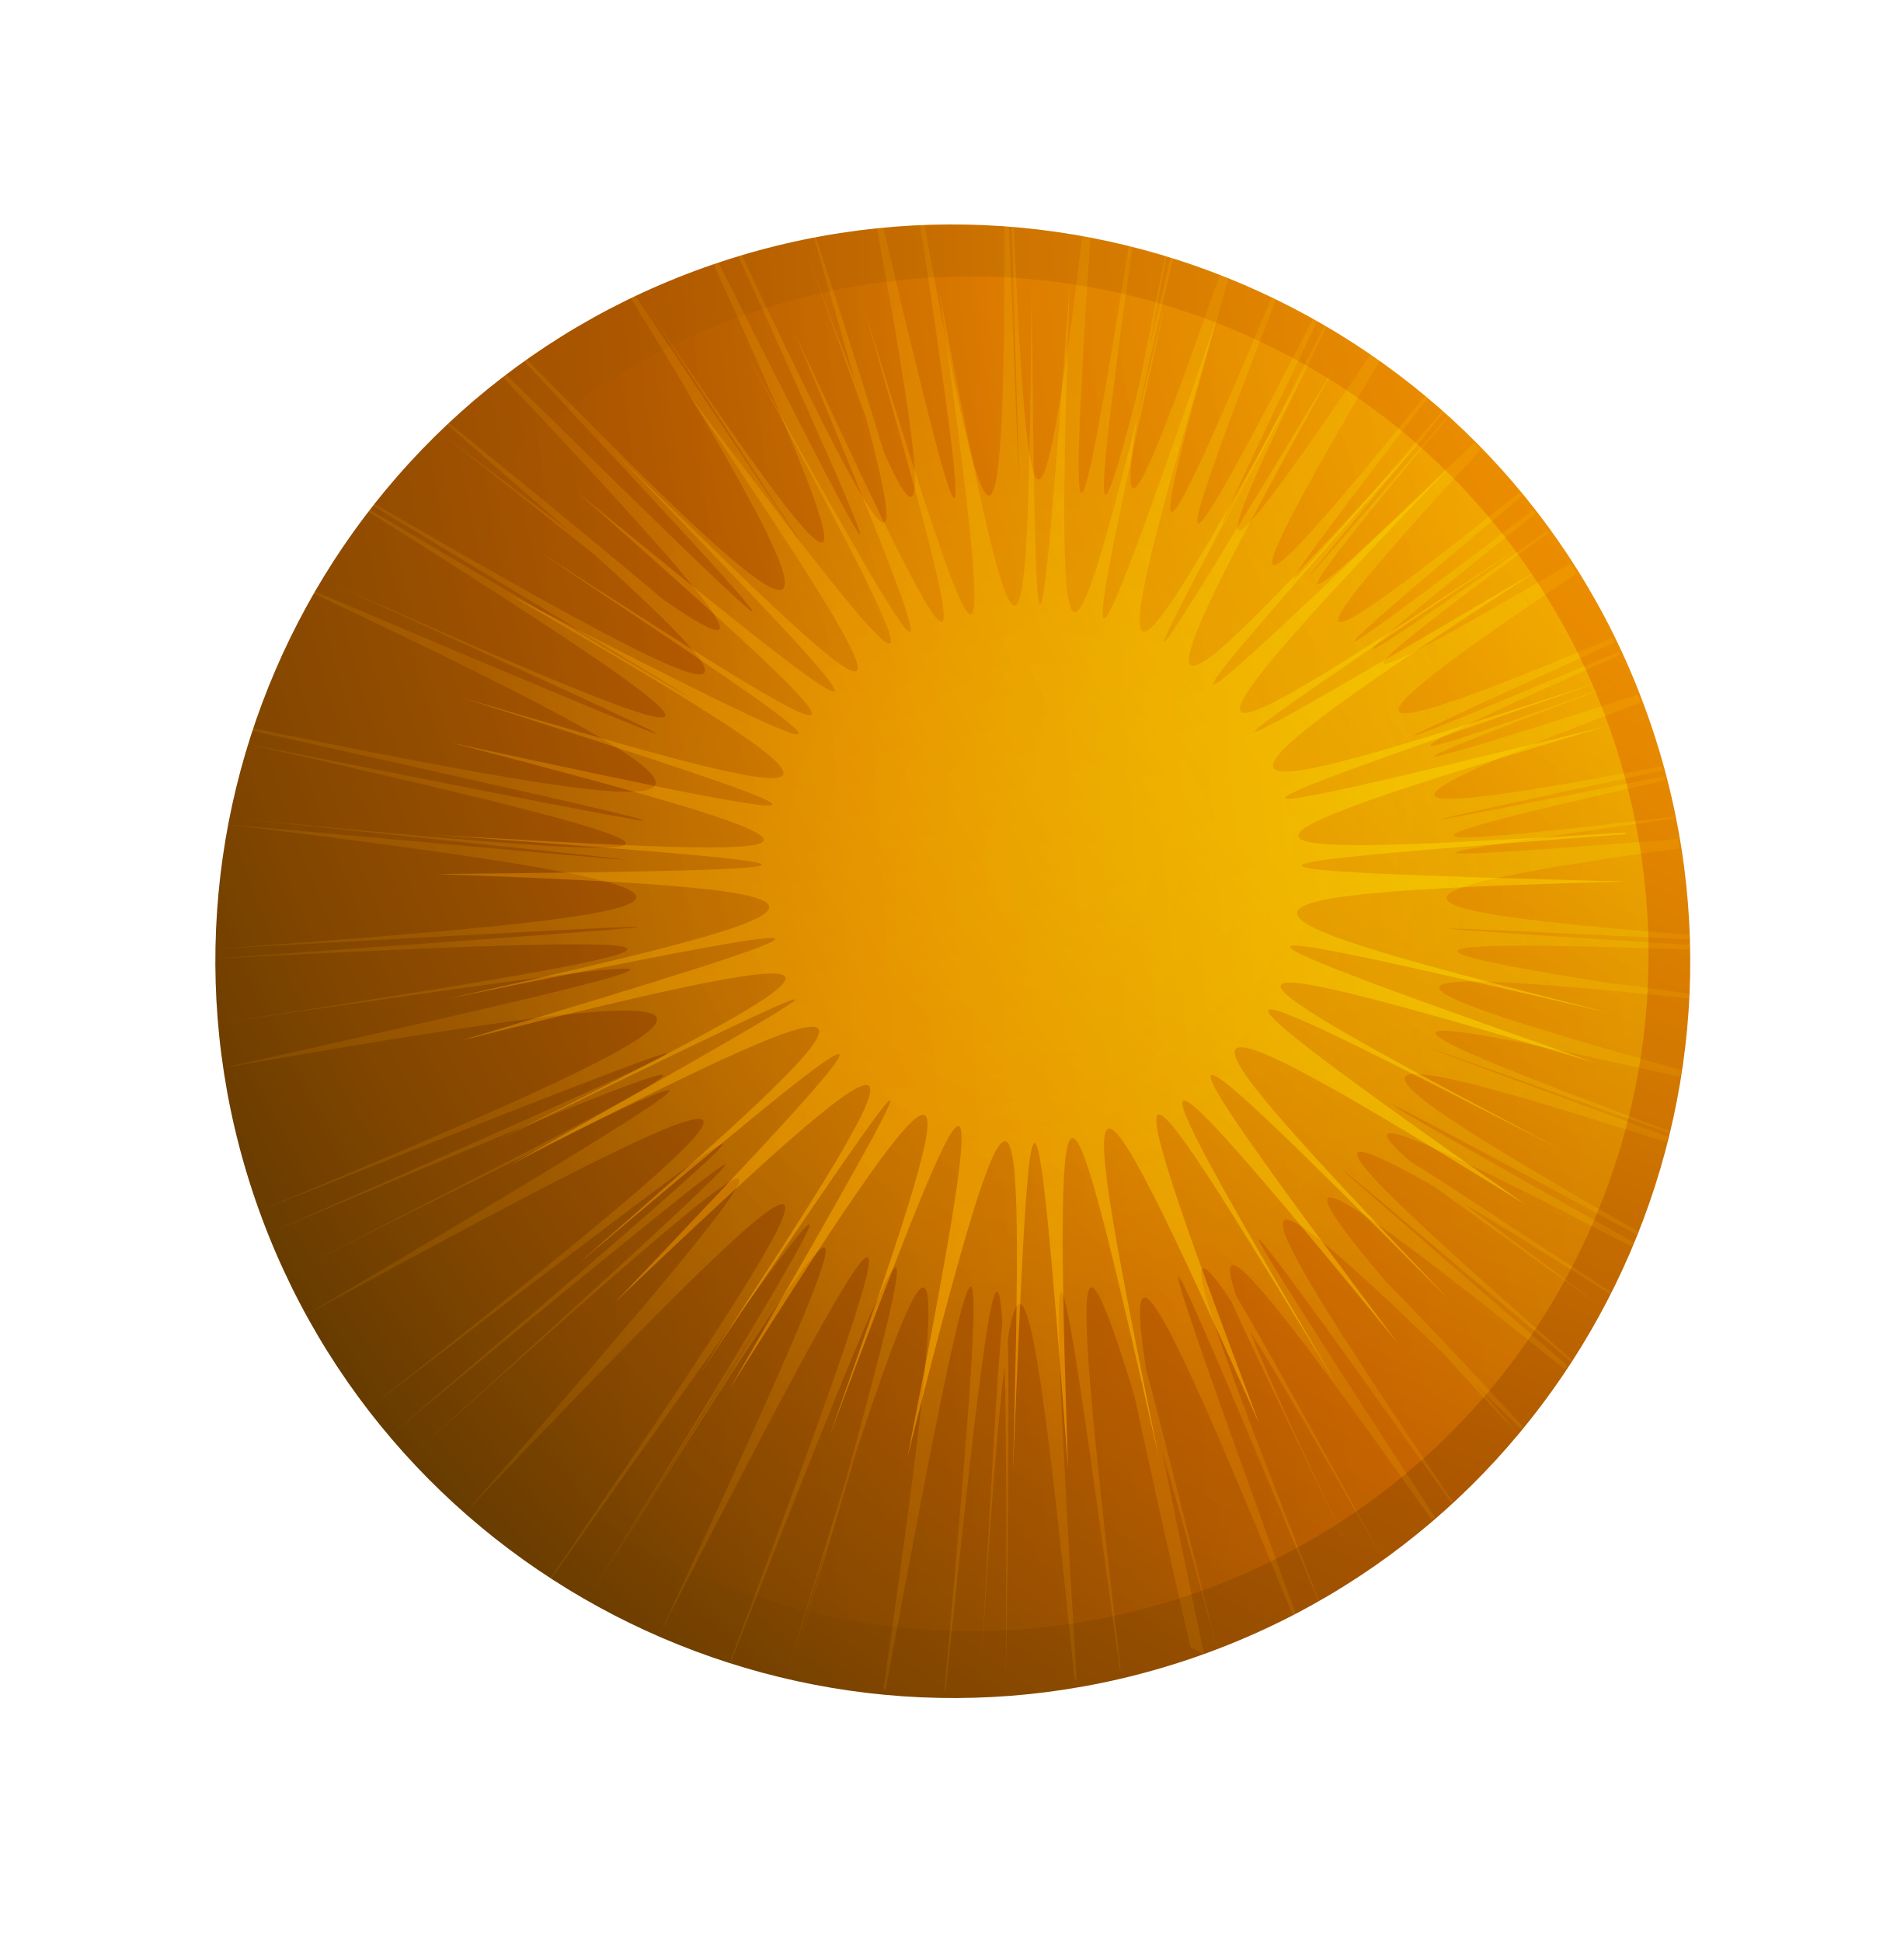
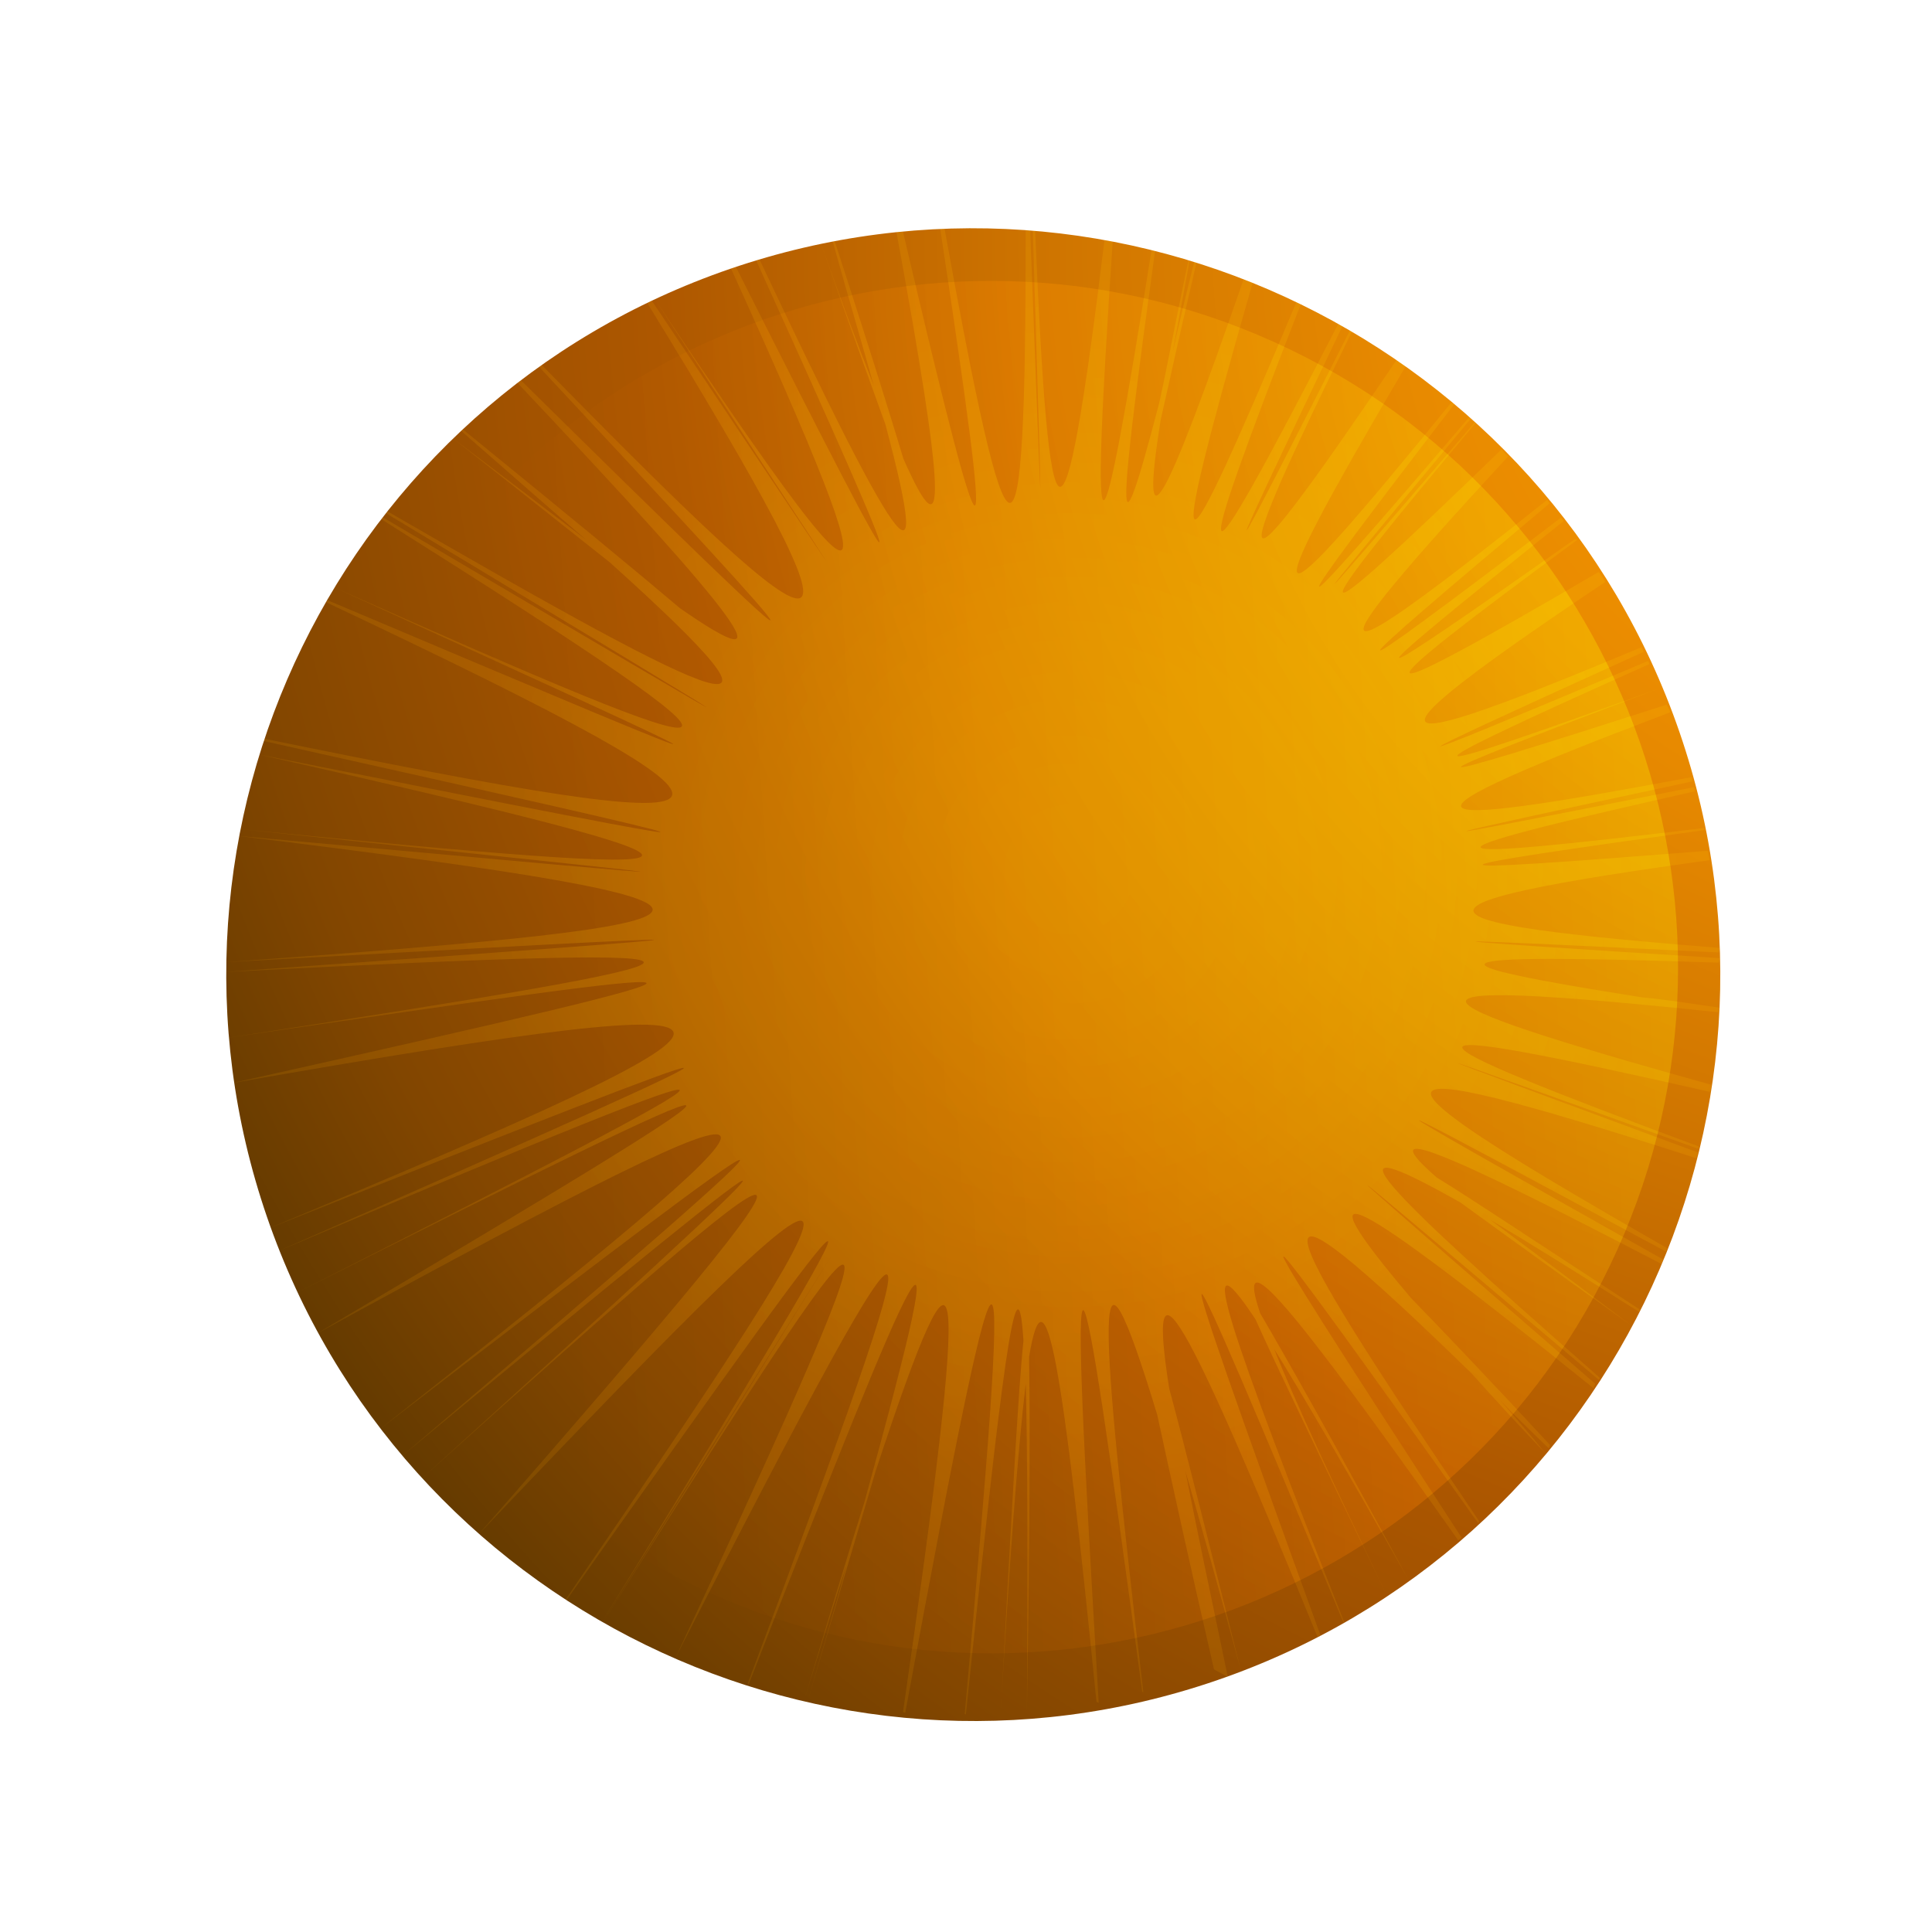
- <svg xmlns="http://www.w3.org/2000/svg" width="50" height="51" viewBox="0 0 50 51" fill="none">
-   <path style="mix-blend-mode:multiply" d="M31.323 43.542C21.218 47.007 10.188 41.627 6.712 31.527C3.237 21.428 8.614 10.411 18.72 6.946C28.826 3.48 39.856 8.861 43.331 18.96C46.806 29.06 41.429 40.077 31.323 43.542Z" fill="url(#paint0_radial_234_31)" />
-   <path style="mix-blend-mode:screen" d="M42.702 21.905C32.103 22.718 30.608 22.836 42.68 23.151C30.542 23.472 31.973 23.99 42.317 26.615C31.899 24.194 30.424 23.891 41.881 27.909C30.321 24.448 31.734 25.289 40.988 30.191C31.662 25.395 30.197 24.699 40.068 31.639C29.712 25.217 30.722 26.44 38.069 34.148C30.561 26.613 29.4 25.532 36.705 35.271C29.037 25.896 29.825 27.369 35.134 36.417C29.676 27.414 28.788 26.036 33.066 37.384C28.077 26.175 28.284 27.701 30.431 38.276C28.056 27.784 27.632 26.311 28.047 38.568C27.139 26.396 27.04 27.944 26.602 38.638C26.873 27.949 26.815 26.378 23.832 38.261C26.212 26.126 25.65 27.407 21.773 37.746C25.424 27.391 25.753 26.026 19.163 36.471C25.286 25.857 24.5 27.024 18.388 36.059C24.354 26.971 25.034 25.733 16.157 34.195C24.673 25.272 23.621 26.078 15.16 33.207C23.477 25.927 24.356 24.959 13.4 30.591C24.022 24.607 22.818 25.194 13.033 29.963C22.762 25.075 23.881 24.358 12.069 27.337C23.776 23.826 22.543 24.039 11.743 26.23C22.461 23.811 23.669 23.391 11.443 22.954C23.507 22.837 22.194 22.724 11.42 21.923C22.188 22.558 23.514 22.543 11.835 19.501C23.654 22.066 22.457 21.632 12.101 18.311C22.542 21.399 23.783 21.618 13.32 15.585C23.955 21.053 22.874 20.299 13.989 14.376C22.956 20.163 24.108 20.812 15.146 12.914C24.439 20.536 23.6 19.572 16.096 11.84C23.79 19.41 24.752 20.22 18.041 10.301C25.184 19.849 24.635 18.628 19.599 9.282C24.755 18.572 25.443 19.679 20.86 8.716C25.878 19.573 25.624 18.359 22.666 8.018C25.842 18.306 26.302 19.495 24.66 7.618C26.886 19.344 26.998 18.032 27.092 7.377C27.194 18.037 27.22 19.333 28.092 7.443C27.668 19.462 28.08 18.325 30.647 7.774C28.295 18.37 28.088 19.581 32.011 8.202C28.595 19.732 29.338 18.681 34.538 9.25C29.444 18.753 28.865 19.896 35.069 9.607C29.182 20.208 30.095 19.418 37.509 11.348C30.239 19.568 29.468 20.51 38.227 12.103C29.843 20.844 31.017 20.246 40.047 14.28C31.073 20.365 29.984 21.093 40.433 14.947C30.237 21.58 31.56 21.3 41.889 17.949C31.613 21.518 30.354 21.985 42.174 19.075C30.596 22.502 32.079 22.511 42.683 21.865L42.702 21.905Z" fill="url(#paint1_radial_234_31)" />
-   <path style="mix-blend-mode:screen" opacity="0.3" d="M31.62 43.452C31.174 41.311 30.797 39.525 30.518 38.104C30.916 39.469 31.402 41.228 31.967 43.313C31.102 39.866 30.496 37.437 30.101 35.974C29.501 32.161 30.496 33.973 33.945 42.413L34.024 42.376C29.609 30.221 30.04 31.037 34.612 42.028L34.642 42.039C31.68 34.533 30.691 31.701 32.337 34.178C32.848 35.319 34.014 37.754 35.731 41.312C34.36 38.44 33.354 36.294 32.818 34.946C33.592 36.183 34.749 38.185 36.3 40.924C34.321 37.271 33.052 35.03 32.459 34.024C31.774 31.994 33.27 33.79 37.593 39.908L37.683 39.842C31.189 29.869 31.724 30.492 38.115 39.47L38.136 39.412C32.608 31.241 31.881 29.691 37.939 35.58C38.502 36.213 39.143 36.906 39.86 37.661C39.451 37.15 39.049 36.708 38.677 36.276C39.06 36.679 39.501 37.102 39.942 37.526L39.974 37.438C38.454 35.799 37.258 34.541 36.368 33.625C33.431 30.154 34.634 30.754 41.101 35.966L41.144 35.85C32.975 28.768 33.533 29.234 41.244 35.754L41.265 35.696C35.501 30.639 33.931 29.048 37.658 31.157C38.652 31.879 40.117 32.938 42.085 34.343C40.582 33.205 39.358 32.3 38.423 31.599C39.429 32.194 40.696 32.983 42.281 33.986L42.302 33.927C39.684 32.22 37.955 31.066 37.037 30.503C35.355 29.036 37.056 29.718 42.863 32.745L42.905 32.628C34.151 27.709 34.773 28 42.979 32.424L43.01 32.336C34.966 27.74 34.474 27.001 43.757 30.001L43.81 29.855C35.16 26.656 35.832 26.899 43.813 29.757L43.834 29.699C35.914 26.764 35.298 26.277 44.115 28.283C44.136 28.225 44.157 28.166 44.149 28.098C35.928 25.813 35.362 25.278 44.335 26.218L44.377 26.102C43.623 25.994 42.968 25.888 42.361 25.833C36.55 24.916 36.703 24.675 44.338 24.933L44.38 24.816C35.663 24.265 36.223 24.27 44.335 24.668L44.377 24.551C36.222 23.907 35.595 23.449 44.111 22.278C44.103 22.209 44.076 22.1 44.068 22.031C36.008 22.675 36.591 22.523 43.964 21.499L43.985 21.44C36.596 22.327 35.97 22.232 43.734 20.492L43.707 20.383C35.593 21.997 36.107 21.853 43.662 20.235L43.635 20.126C36.086 21.548 35.472 21.326 43.089 18.444C43.08 18.375 43.033 18.324 42.995 18.245C35.668 20.605 36.166 20.324 42.82 17.818C36.168 20.226 35.577 20.308 42.551 17.193L42.513 17.114C35.147 20.219 35.566 19.974 42.402 16.875L42.346 16.756C35.377 19.675 34.692 19.559 41.407 15.063C41.369 14.984 41.303 14.894 41.236 14.804C34.617 18.674 34.963 18.173 40.678 13.975L40.62 13.954C34.86 18.003 34.332 18.274 40.327 13.485L40.261 13.395C33.881 18.243 34.225 17.84 39.965 13.024L39.899 12.934C34.045 17.609 33.453 17.692 38.887 11.809C38.839 11.758 38.762 11.697 38.724 11.618C33.227 16.95 33.456 16.407 38.044 10.943L38.015 10.932C33.39 16.317 33.006 16.738 37.919 10.832L37.861 10.81C32.638 16.935 32.876 16.46 37.497 10.448L37.41 10.416C32.584 16.354 32.038 16.585 36.236 9.463C36.148 9.431 36.081 9.341 35.994 9.309C31.514 15.934 31.571 15.229 34.844 8.563L34.786 8.542C31.415 15.205 31.087 15.746 34.603 8.41L34.486 8.367C30.591 15.93 30.616 15.312 33.527 7.822L33.41 7.78C30.295 15.196 29.872 15.636 32.274 7.269L32.041 7.185C29.921 13.312 29.336 14.287 29.875 10.887C30.096 9.911 30.396 8.535 30.825 6.712L30.767 6.69C30.548 7.568 30.351 8.387 30.195 9.09C30.321 8.376 30.479 7.576 30.64 6.677L30.61 6.667C30.287 8.199 30.047 9.498 29.837 10.444C28.651 14.996 28.791 13.331 29.742 6.418L29.655 6.387C28.3 14.869 28.02 15.46 28.639 6.184L28.434 6.11C27.33 15.177 26.986 14.393 26.622 5.915L26.564 5.894C26.827 14.467 26.847 15.233 26.495 5.902L26.378 5.86C26.392 15.761 25.929 15.033 24.267 5.854L24.15 5.811C25.563 15.131 25.506 15.836 23.185 5.924C23.126 5.902 23.047 5.94 23.018 5.929C24.286 12.821 24.371 14.502 23.21 11.871C22.866 10.724 22.285 8.864 21.41 6.172L21.352 6.151C21.784 7.693 22.155 8.949 22.443 9.977C22.046 8.975 21.578 7.717 21.055 6.241C21.751 8.241 22.329 9.836 22.742 10.976C24.06 15.906 22.949 14.052 19.454 6.651L19.374 6.688C23.634 16.082 23.86 16.824 18.849 6.861L18.73 6.916C23.269 16.906 22.432 16.207 16.755 7.719C22.409 16.364 22.978 17.164 16.676 7.756L16.556 7.811C22.809 17.993 21.779 17.554 13.824 9.428L13.745 9.465C21.576 17.843 22.118 18.535 13.284 9.826L13.194 9.892C19.066 16.11 20.291 17.741 17.416 15.743C16.329 14.822 14.473 13.291 11.769 11.092L11.748 11.15C12.977 12.222 14.053 13.173 14.986 13.972C14.003 13.22 12.866 12.347 11.517 11.33C13.164 12.62 14.521 13.705 15.599 14.557C21.005 19.418 18.791 18.418 9.809 13.219L9.788 13.277C20.467 19.718 21.309 20.221 9.688 13.373L9.666 13.431C20.88 20.494 19.611 20.167 8.433 15.195C19.657 20.315 20.763 20.815 8.248 15.524L8.227 15.582C21.086 21.658 19.805 21.82 6.615 19.121L6.594 19.18C19.856 22.136 20.88 22.408 6.467 19.53C20.509 22.702 19.133 22.765 5.995 21.47C19.199 22.855 20.512 22.967 5.932 21.645C20.951 23.489 19.742 23.909 5.603 24.924C19.893 24.129 21.034 24.08 5.577 25.178C20.791 24.388 19.396 24.773 5.651 26.888C19.462 24.863 20.841 24.703 5.789 28.059C21.445 25.317 20.393 26.124 6.734 31.832C20.505 26.362 21.634 25.98 6.944 32.436C21.449 26.308 20.193 27.041 7.408 33.528C20.201 27.11 21.531 26.536 7.95 34.582C22.113 26.846 21.303 27.806 9.596 37.058C21.486 27.938 22.495 27.248 10.168 37.76C22.427 27.619 21.41 28.604 10.683 38.343C21.447 28.683 22.618 27.821 12.179 39.775C23.279 28.093 22.798 29.238 14.444 41.453L14.474 41.464C22.961 29.429 23.731 28.488 15.392 42.028C23.673 28.829 22.916 30.007 15.421 42.038C22.954 30.086 23.827 28.951 17.304 42.951C24.424 29.035 24.209 30.178 19.172 43.627L19.201 43.638C23.708 32.108 24.73 29.74 22.199 38.918C21.75 40.339 21.236 42.033 20.655 44C21.041 42.754 21.384 41.624 21.724 40.593C21.453 41.616 21.099 42.775 20.743 44.032C21.453 41.616 22.033 39.649 22.495 38.101C24.815 31.057 24.928 32.385 23.2 44.361L23.258 44.382C25.958 29.723 26.029 30.804 24.799 44.412L24.829 44.423C25.737 35.713 26.161 32.172 26.322 34.737C26.194 35.911 26.011 39.243 25.733 44.387C25.963 40.38 26.183 37.491 26.382 35.847C26.427 37.546 26.435 40.353 26.412 44.336C26.494 39.55 26.492 36.547 26.469 35.153C26.886 32.632 27.339 35.303 28.215 44.099L28.274 44.12C27.431 30.125 27.682 31.073 29.401 43.835L29.43 43.846C28.26 33.855 28.085 31.054 29.789 36.653C30.123 38.192 30.607 40.413 31.262 43.256L31.62 43.452Z" fill="url(#paint2_radial_234_31)" />
-   <path style="mix-blend-mode:color-dodge" opacity="0.3" d="M33.221 9.031C42.08 13.295 45.787 23.941 41.526 32.788C37.264 41.636 26.612 45.333 17.754 41.069C8.895 36.805 5.188 26.159 9.45 17.311C13.711 8.463 24.363 4.767 33.221 9.031Z" fill="url(#paint3_linear_234_31)" />
+ <svg xmlns="http://www.w3.org/2000/svg" width="43" height="43" viewBox="0 0 43 43" fill="none">
+   <path style="mix-blend-mode:multiply" d="M27.072 37.402C18.396 40.377 8.927 35.758 5.943 27.087C2.959 18.416 7.576 8.958 16.252 5.983C24.928 3.008 34.397 7.627 37.381 16.298C40.365 24.969 35.748 34.427 27.072 37.402Z" fill="url(#paint0_radial_271_1344)" />
+   <path style="mix-blend-mode:screen" opacity="0.3" d="M27.327 37.324C26.944 35.486 26.62 33.953 26.381 32.733C26.723 33.905 27.14 35.415 27.625 37.205C26.883 34.246 26.362 32.16 26.023 30.904C25.508 27.63 26.362 29.186 29.323 36.432L29.391 36.401C25.601 25.965 25.971 26.665 29.896 36.102L29.921 36.111C27.378 29.667 26.53 27.236 27.943 29.362C28.382 30.342 29.382 32.432 30.856 35.487C29.68 33.021 28.816 31.179 28.356 30.021C29.02 31.083 30.014 32.803 31.345 35.154C29.646 32.018 28.556 30.094 28.047 29.23C27.459 27.488 28.744 29.029 32.455 34.282L32.533 34.225C26.957 25.663 27.416 26.198 32.903 33.906L32.921 33.856C28.175 26.841 27.552 25.51 32.752 30.566C33.236 31.109 33.785 31.705 34.401 32.353C34.05 31.914 33.706 31.534 33.386 31.163C33.715 31.509 34.093 31.873 34.472 32.236L34.499 32.161C33.194 30.754 32.168 29.674 31.403 28.888C28.882 25.907 29.915 26.423 35.467 30.898L35.503 30.797C28.491 24.718 28.97 25.117 35.59 30.715L35.608 30.666C30.659 26.324 29.311 24.958 32.511 26.768C33.364 27.389 34.623 28.298 36.312 29.504C35.021 28.527 33.97 27.75 33.168 27.148C34.032 27.659 35.119 28.336 36.48 29.197L36.498 29.147C34.25 27.681 32.766 26.691 31.977 26.207C30.534 24.948 31.995 25.533 36.979 28.132L37.016 28.032C29.5 23.809 30.034 24.058 37.079 27.856L37.106 27.781C30.2 23.835 29.777 23.201 37.747 25.776L37.793 25.651C30.367 22.905 30.943 23.113 37.795 25.567L37.813 25.517C31.014 22.997 30.484 22.579 38.055 24.301C38.073 24.251 38.091 24.201 38.084 24.142C31.026 22.18 30.54 21.721 38.243 22.529L38.279 22.429C37.632 22.336 37.07 22.245 36.548 22.198C31.56 21.411 31.691 21.204 38.246 21.425L38.282 21.325C30.798 20.852 31.279 20.856 38.243 21.198L38.279 21.098C31.278 20.544 30.74 20.151 38.051 19.145C38.044 19.086 38.021 18.993 38.014 18.934C31.094 19.486 31.595 19.356 37.924 18.477L37.943 18.427C31.599 19.188 31.062 19.107 37.727 17.612L37.704 17.519C30.738 18.904 31.18 18.781 37.665 17.392L37.642 17.298C31.161 18.519 30.635 18.329 37.173 15.854C37.166 15.795 37.125 15.752 37.093 15.683C30.802 17.71 31.23 17.468 36.942 15.317C31.232 17.384 30.724 17.455 36.711 14.78L36.679 14.712C30.355 17.378 30.715 17.168 36.583 14.508L36.535 14.405C30.553 16.911 29.965 16.812 35.729 12.952C35.697 12.884 35.64 12.806 35.583 12.729C29.9 16.052 30.198 15.621 35.104 12.017L35.053 11.999C30.108 15.476 29.656 15.708 34.802 11.597L34.745 11.519C29.268 15.681 29.564 15.335 34.492 11.201L34.435 11.124C29.409 15.137 28.901 15.209 33.566 10.158C33.525 10.114 33.459 10.062 33.427 9.994C28.706 14.572 28.904 14.105 32.843 9.414L32.818 9.405C28.847 14.028 28.517 14.39 32.735 9.319L32.685 9.301C28.201 14.559 28.405 14.151 32.373 8.989L32.298 8.962C28.154 14.06 27.686 14.259 31.29 8.144C31.215 8.116 31.157 8.039 31.082 8.012C27.236 13.699 27.285 13.094 30.095 7.371L30.045 7.353C27.151 13.074 26.869 13.538 29.888 7.239L29.788 7.203C26.444 13.695 26.466 13.165 28.965 6.735L28.864 6.699C26.19 13.065 25.826 13.444 27.889 6.261L27.689 6.188C25.868 11.448 25.366 12.286 25.829 9.366C26.018 8.529 26.276 7.347 26.645 5.782L26.595 5.764C26.407 6.517 26.237 7.22 26.104 7.823C26.212 7.211 26.348 6.524 26.485 5.752L26.46 5.743C26.182 7.059 25.977 8.174 25.796 8.986C24.778 12.894 24.898 11.465 25.715 5.53L25.64 5.503C24.477 12.785 24.236 13.293 24.768 5.328L24.592 5.265C23.644 13.05 23.349 12.376 23.037 5.098L22.986 5.08C23.212 12.44 23.23 13.098 22.927 5.087L22.827 5.05C22.839 13.551 22.441 12.926 21.014 5.045L20.914 5.009C22.127 13.01 22.078 13.615 20.085 5.105C20.035 5.087 19.967 5.119 19.942 5.11C21.031 11.027 21.104 12.469 20.107 10.211C19.812 9.226 19.313 7.629 18.562 5.318L18.512 5.3C18.883 6.624 19.201 7.702 19.449 8.585C19.108 7.725 18.705 6.645 18.257 5.378C18.854 7.095 19.351 8.464 19.705 9.442C20.837 13.676 19.883 12.084 16.882 5.729L16.814 5.761C20.471 13.826 20.665 14.463 16.363 5.91L16.261 5.957C20.158 14.534 19.439 13.934 14.565 6.646C19.419 14.068 19.907 14.755 14.497 6.678L14.395 6.726C19.763 15.467 18.879 15.09 12.049 8.114L11.981 8.146C18.704 15.339 19.169 15.932 11.585 8.455L11.508 8.512C16.549 13.85 17.601 15.251 15.132 13.535C14.2 12.744 12.606 11.431 10.284 9.542L10.266 9.592C11.322 10.513 12.246 11.329 13.046 12.015C12.203 11.37 11.227 10.62 10.068 9.747C11.482 10.854 12.647 11.786 13.573 12.517C18.214 16.691 16.313 15.832 8.602 11.368L8.584 11.418C17.752 16.948 18.475 17.38 8.498 11.501L8.479 11.55C18.106 17.614 17.017 17.333 7.421 13.065C17.056 17.461 18.006 17.89 7.262 13.347L7.244 13.397C18.283 18.613 17.183 18.753 5.859 16.436L5.841 16.486C17.227 19.024 18.107 19.257 5.733 16.786C17.788 19.51 16.606 19.564 5.328 18.452C16.663 19.641 17.791 19.738 5.273 18.602C18.167 20.186 17.13 20.546 4.991 21.417C17.26 20.735 18.239 20.693 4.968 21.636C18.03 20.957 16.832 21.288 5.032 23.103C16.89 21.365 18.073 21.228 5.15 24.109C18.591 21.755 17.688 22.448 5.962 27.348C17.784 22.652 18.754 22.324 6.142 27.867C18.595 22.606 17.517 23.235 6.54 28.804C17.523 23.294 18.666 22.802 7.006 29.709C19.165 23.067 18.47 23.892 8.419 31.835C18.627 24.005 19.494 23.413 8.91 32.438C19.435 23.732 18.562 24.576 9.352 32.938C18.594 24.645 19.599 23.904 10.637 34.168C20.166 24.138 19.754 25.122 12.582 35.608L12.607 35.617C19.893 25.285 20.554 24.477 13.395 36.101C20.505 24.77 19.855 25.781 13.42 36.11C19.887 25.849 20.637 24.875 15.036 36.894C21.149 24.947 20.964 25.928 16.64 37.475L16.665 37.484C20.534 27.585 21.412 25.552 19.239 33.431C18.854 34.651 18.412 36.106 17.914 37.794C18.245 36.725 18.539 35.755 18.831 34.87C18.598 35.748 18.295 36.743 17.989 37.822C18.598 35.748 19.096 34.06 19.493 32.73C21.485 26.683 21.582 27.823 20.098 38.104L20.148 38.122C22.466 25.538 22.527 26.466 21.471 38.148L21.497 38.157C22.277 30.68 22.641 27.64 22.779 29.842C22.669 30.85 22.512 33.711 22.273 38.127C22.47 34.687 22.66 32.206 22.83 30.796C22.869 32.254 22.875 34.664 22.856 38.084C22.927 33.974 22.925 31.396 22.904 30.199C23.263 28.035 23.652 30.328 24.404 37.88L24.454 37.898C23.731 25.882 23.946 26.697 25.422 37.653L25.447 37.662C24.442 29.085 24.293 26.68 25.756 31.487C26.042 32.809 26.458 34.715 27.02 37.156L27.327 37.324Z" fill="url(#paint1_radial_271_1344)" />
+   <path style="mix-blend-mode:color-dodge" opacity="0.3" d="M28.702 7.773C36.307 11.433 39.489 20.573 35.831 28.169C32.172 35.765 23.028 38.938 15.422 35.278C7.817 31.617 4.635 22.478 8.293 14.881C11.952 7.285 21.096 4.112 28.702 7.773Z" fill="url(#paint2_linear_271_1344)" />
  <defs>
-     <radialGradient id="paint0_radial_234_31" cx="0" cy="0" r="1" gradientUnits="userSpaceOnUse" gradientTransform="translate(52.4208 6.46394) rotate(70.9687) scale(65.7529 65.7683)">
+     <radialGradient id="paint0_radial_271_1344" cx="0" cy="0" r="1" gradientUnits="userSpaceOnUse" gradientTransform="translate(45.1849 5.56936) rotate(70.9687) scale(56.4506 56.4638)">
      <stop stop-color="#FF9D00" />
      <stop offset="0.1" stop-color="#F99800" />
      <stop offset="0.24" stop-color="#E88A00" />
      <stop offset="0.39" stop-color="#CD7300" />
      <stop offset="0.54" stop-color="#AD5700" />
      <stop offset="0.6" stop-color="#A15200" />
      <stop offset="0.72" stop-color="#824600" />
      <stop offset="0.86" stop-color="#513300" />
      <stop offset="1" stop-color="#1E1F00" />
    </radialGradient>
-     <radialGradient id="paint1_radial_234_31" cx="0" cy="0" r="1" gradientUnits="userSpaceOnUse" gradientTransform="translate(19.4497 -8.56062) rotate(0.169862) scale(53.1526 53.1072)">
-       <stop />
-       <stop offset="0.04" stop-color="#060300" />
-       <stop offset="0.5" stop-color="#4B2500" />
-       <stop offset="0.83" stop-color="#763B00" />
-       <stop offset="1" stop-color="#874400" />
-     </radialGradient>
-     <radialGradient id="paint2_radial_234_31" cx="0" cy="0" r="1" gradientUnits="userSpaceOnUse" gradientTransform="translate(27.5341 22.5584) rotate(74.6098) scale(29.9111 29.9221)">
+     <radialGradient id="paint1_radial_271_1344" cx="0" cy="0" r="1" gradientUnits="userSpaceOnUse" gradientTransform="translate(23.8193 19.3865) rotate(74.6098) scale(25.6794 25.6889)">
      <stop stop-color="#FFA600" />
      <stop offset="0.08" stop-color="#F9A100" />
      <stop offset="0.19" stop-color="#E89300" />
      <stop offset="0.31" stop-color="#CD7D00" />
      <stop offset="0.44" stop-color="#A85F00" />
      <stop offset="0.54" stop-color="#874400" />
      <stop offset="0.64" stop-color="#763E00" />
      <stop offset="0.82" stop-color="#4B2F00" />
      <stop offset="1" stop-color="#1E1F00" />
    </radialGradient>
-     <linearGradient id="paint3_linear_234_31" x1="13.348" y1="25.812" x2="81.046" y2="21.443" gradientUnits="userSpaceOnUse">
+     <linearGradient id="paint2_linear_271_1344" x1="11.64" y1="22.18" x2="69.76" y2="18.429" gradientUnits="userSpaceOnUse">
      <stop />
      <stop offset="1" stop-color="white" />
    </linearGradient>
  </defs>
</svg>
